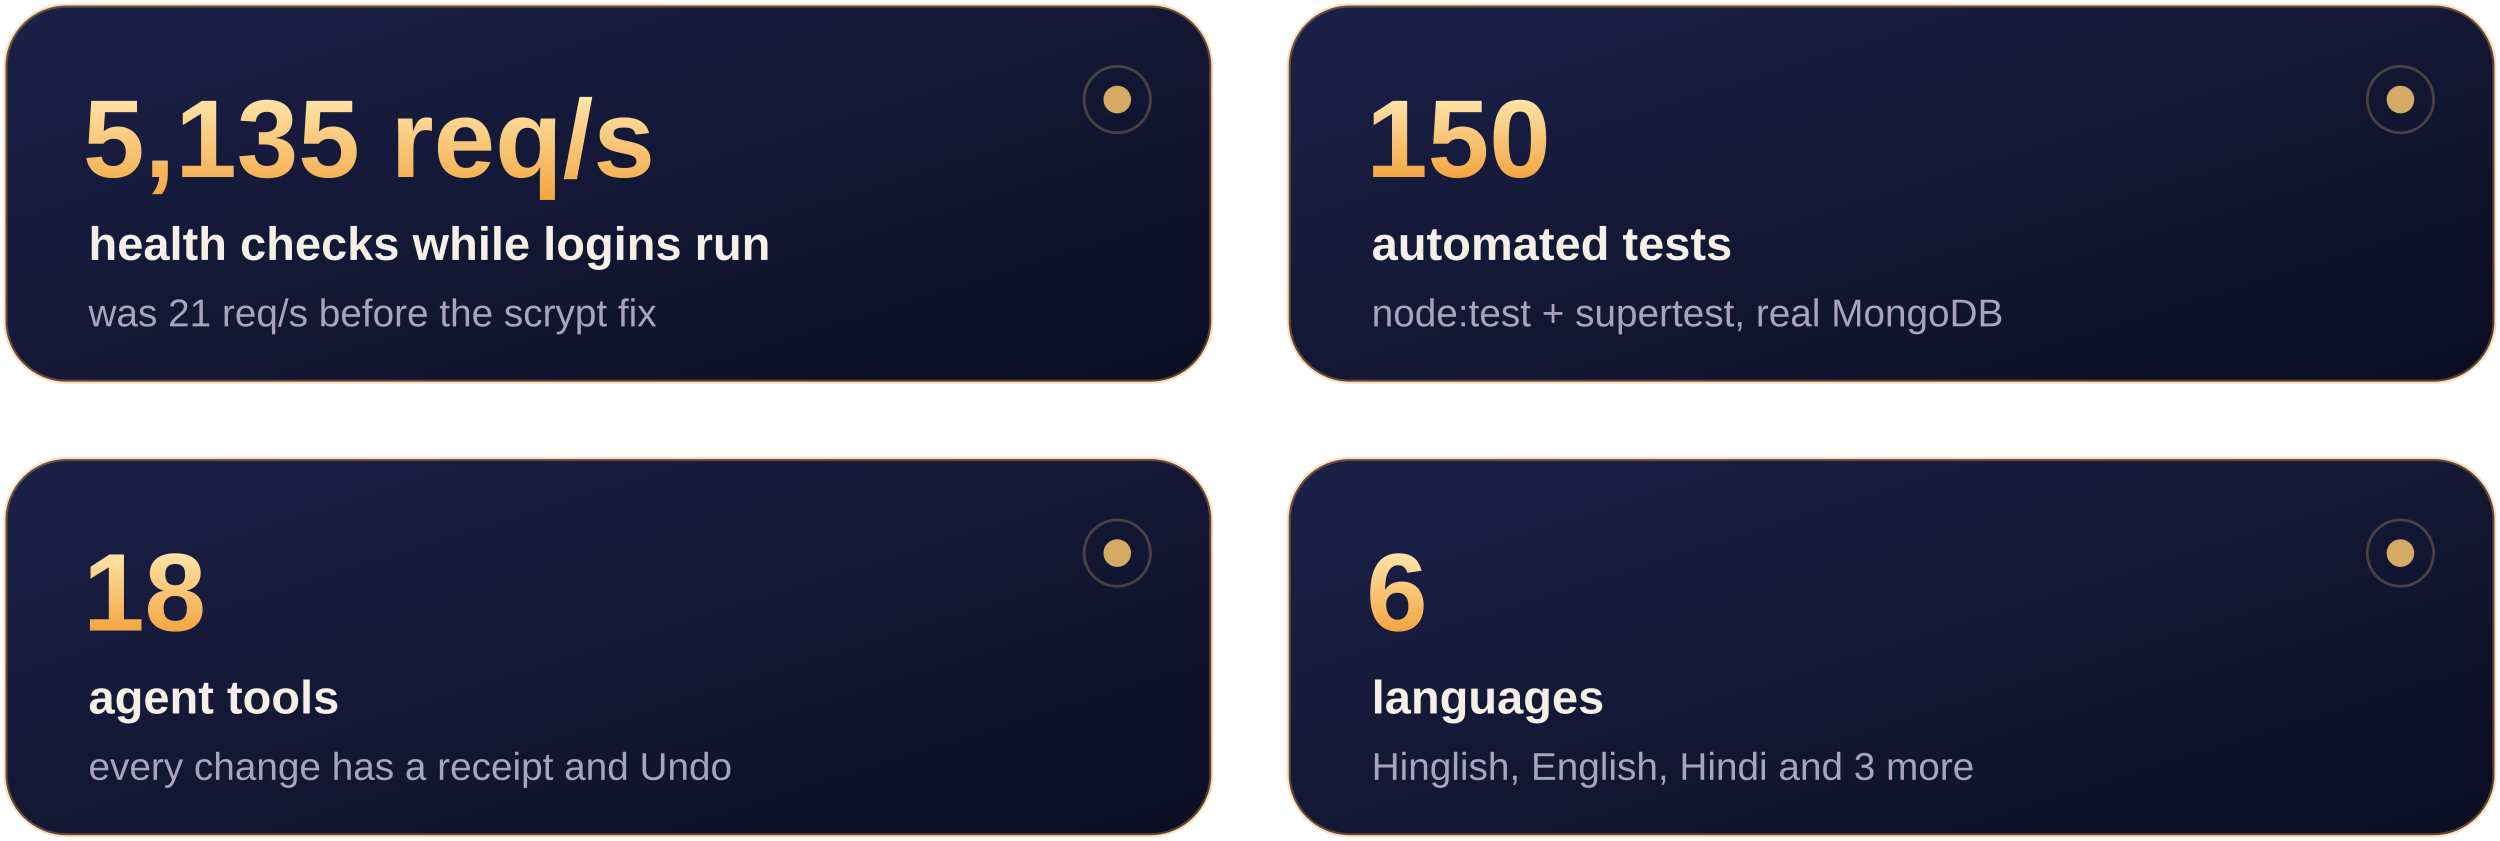
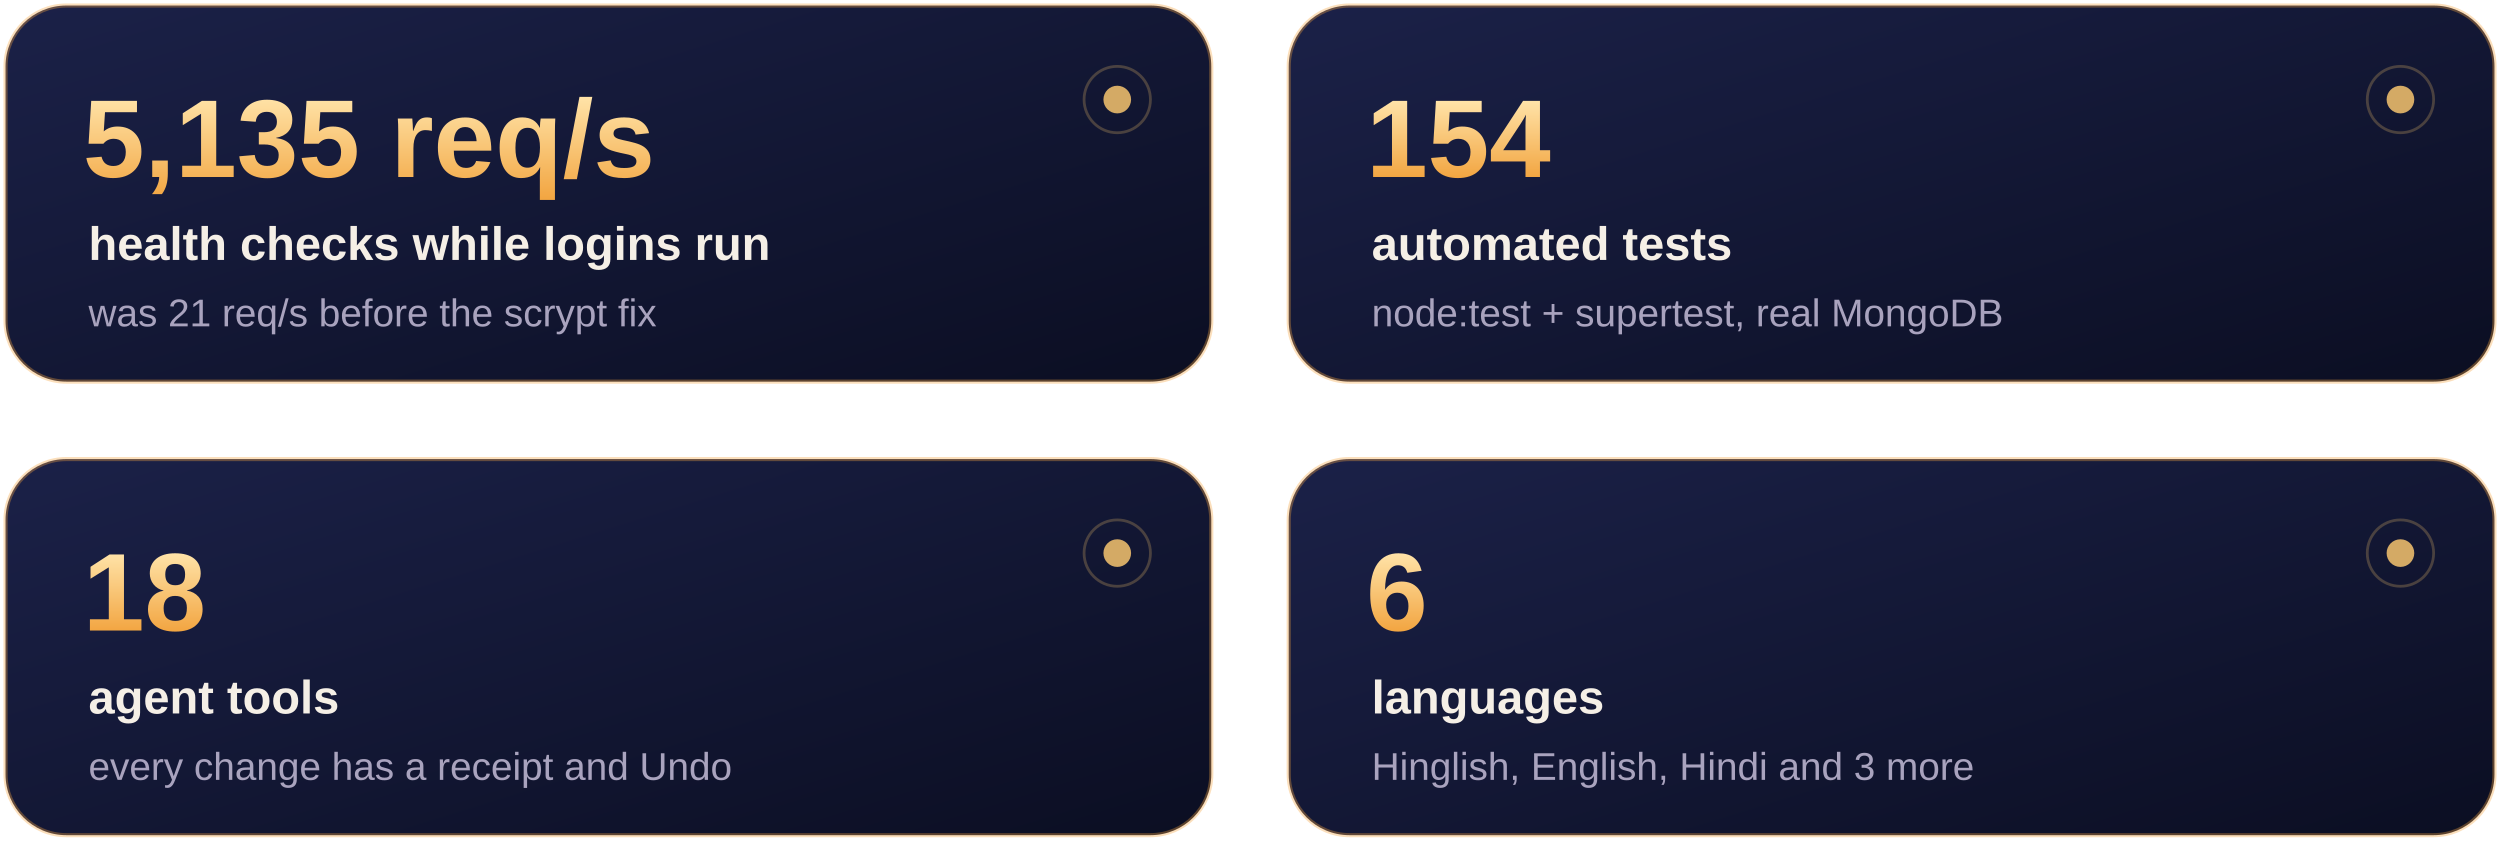
- <svg xmlns="http://www.w3.org/2000/svg" width="904" height="304" viewBox="0 0 904 304" role="img" aria-label="5,135 requests per second for health checks while logins run (was 21); 150 automated tests; 18 agent tools; 6 languages">
+ <svg xmlns="http://www.w3.org/2000/svg" width="904" height="304" viewBox="0 0 904 304" role="img" aria-label="5,135 requests per second for health checks while logins run (was 21); 154 automated tests; 18 agent tools; 6 languages">
  <defs>
    <linearGradient id="card" x1="0" y1="0" x2="1" y2="1">
      <stop offset="0" stop-color="#1B2148" />
      <stop offset="1" stop-color="#0B0E22" />
    </linearGradient>
    <linearGradient id="num" x1="0" y1="0" x2="0" y2="1">
      <stop offset="0" stop-color="#FFE3A8" />
      <stop offset="1" stop-color="#F2A541" />
    </linearGradient>
  </defs>
  <g transform="translate(2 2)">
    <rect width="436" height="136" rx="22" fill="url(#card)" stroke="#F2A541" stroke-opacity="0.35" stroke-width="1.5" />
    <circle cx="402" cy="34" r="5" fill="#F6C46F" opacity="0.85" />
    <circle cx="402" cy="34" r="12" fill="none" stroke="#F6C46F" stroke-opacity="0.25" />
    <text x="28" y="62" font-family="'Segoe UI', 'Helvetica Neue', Arial, sans-serif" font-size="40" font-weight="800" fill="url(#num)">5,135 req/s</text>
    <text x="30" y="92" font-family="'Segoe UI', 'Helvetica Neue', Arial, sans-serif" font-size="17" font-weight="600" fill="#F5EFE6">health checks while logins run</text>
    <text x="30" y="116" font-family="'Segoe UI', 'Helvetica Neue', Arial, sans-serif" font-size="14" fill="#A9A3BE">was 21 req/s before the scrypt fix</text>
  </g>
  <g transform="translate(466 2)">
    <rect width="436" height="136" rx="22" fill="url(#card)" stroke="#F2A541" stroke-opacity="0.35" stroke-width="1.5" />
    <circle cx="402" cy="34" r="5" fill="#F6C46F" opacity="0.85" />
    <circle cx="402" cy="34" r="12" fill="none" stroke="#F6C46F" stroke-opacity="0.25" />
-     <text x="28" y="62" font-family="'Segoe UI', 'Helvetica Neue', Arial, sans-serif" font-size="40" font-weight="800" fill="url(#num)">150</text>
+     <text x="28" y="62" font-family="'Segoe UI', 'Helvetica Neue', Arial, sans-serif" font-size="40" font-weight="800" fill="url(#num)">154</text>
    <text x="30" y="92" font-family="'Segoe UI', 'Helvetica Neue', Arial, sans-serif" font-size="17" font-weight="600" fill="#F5EFE6">automated tests</text>
    <text x="30" y="116" font-family="'Segoe UI', 'Helvetica Neue', Arial, sans-serif" font-size="14" fill="#A9A3BE">node:test + supertest, real MongoDB</text>
  </g>
  <g transform="translate(2 166)">
    <rect width="436" height="136" rx="22" fill="url(#card)" stroke="#F2A541" stroke-opacity="0.35" stroke-width="1.5" />
    <circle cx="402" cy="34" r="5" fill="#F6C46F" opacity="0.85" />
    <circle cx="402" cy="34" r="12" fill="none" stroke="#F6C46F" stroke-opacity="0.25" />
    <text x="28" y="62" font-family="'Segoe UI', 'Helvetica Neue', Arial, sans-serif" font-size="40" font-weight="800" fill="url(#num)">18</text>
    <text x="30" y="92" font-family="'Segoe UI', 'Helvetica Neue', Arial, sans-serif" font-size="17" font-weight="600" fill="#F5EFE6">agent tools</text>
    <text x="30" y="116" font-family="'Segoe UI', 'Helvetica Neue', Arial, sans-serif" font-size="14" fill="#A9A3BE">every change has a receipt and Undo</text>
  </g>
  <g transform="translate(466 166)">
    <rect width="436" height="136" rx="22" fill="url(#card)" stroke="#F2A541" stroke-opacity="0.35" stroke-width="1.5" />
    <circle cx="402" cy="34" r="5" fill="#F6C46F" opacity="0.85" />
    <circle cx="402" cy="34" r="12" fill="none" stroke="#F6C46F" stroke-opacity="0.25" />
    <text x="28" y="62" font-family="'Segoe UI', 'Helvetica Neue', Arial, sans-serif" font-size="40" font-weight="800" fill="url(#num)">6</text>
    <text x="30" y="92" font-family="'Segoe UI', 'Helvetica Neue', Arial, sans-serif" font-size="17" font-weight="600" fill="#F5EFE6">languages</text>
    <text x="30" y="116" font-family="'Segoe UI', 'Helvetica Neue', Arial, sans-serif" font-size="14" fill="#A9A3BE">Hinglish, English, Hindi and 3 more</text>
  </g>
</svg>
